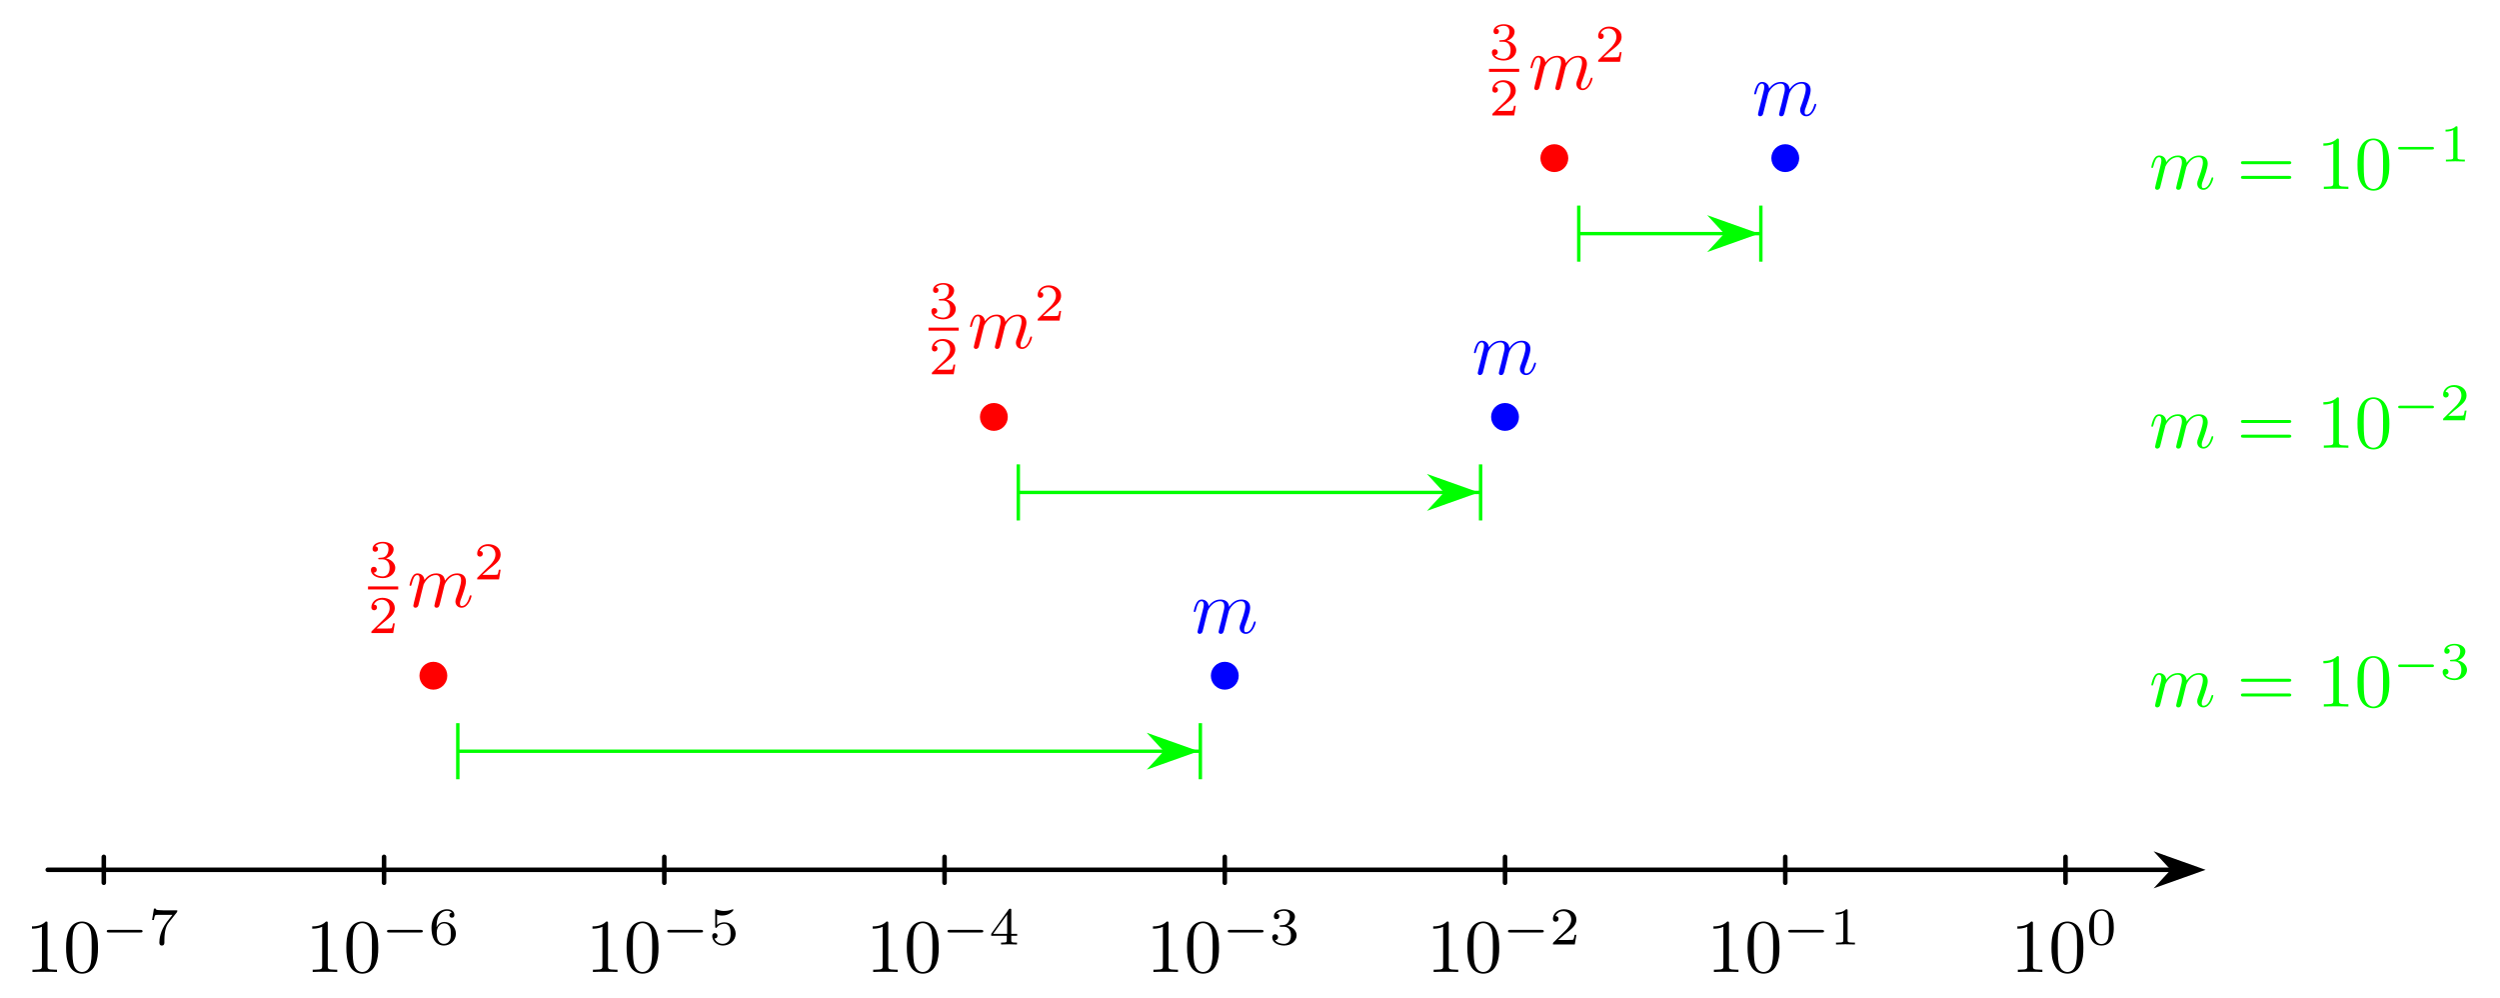
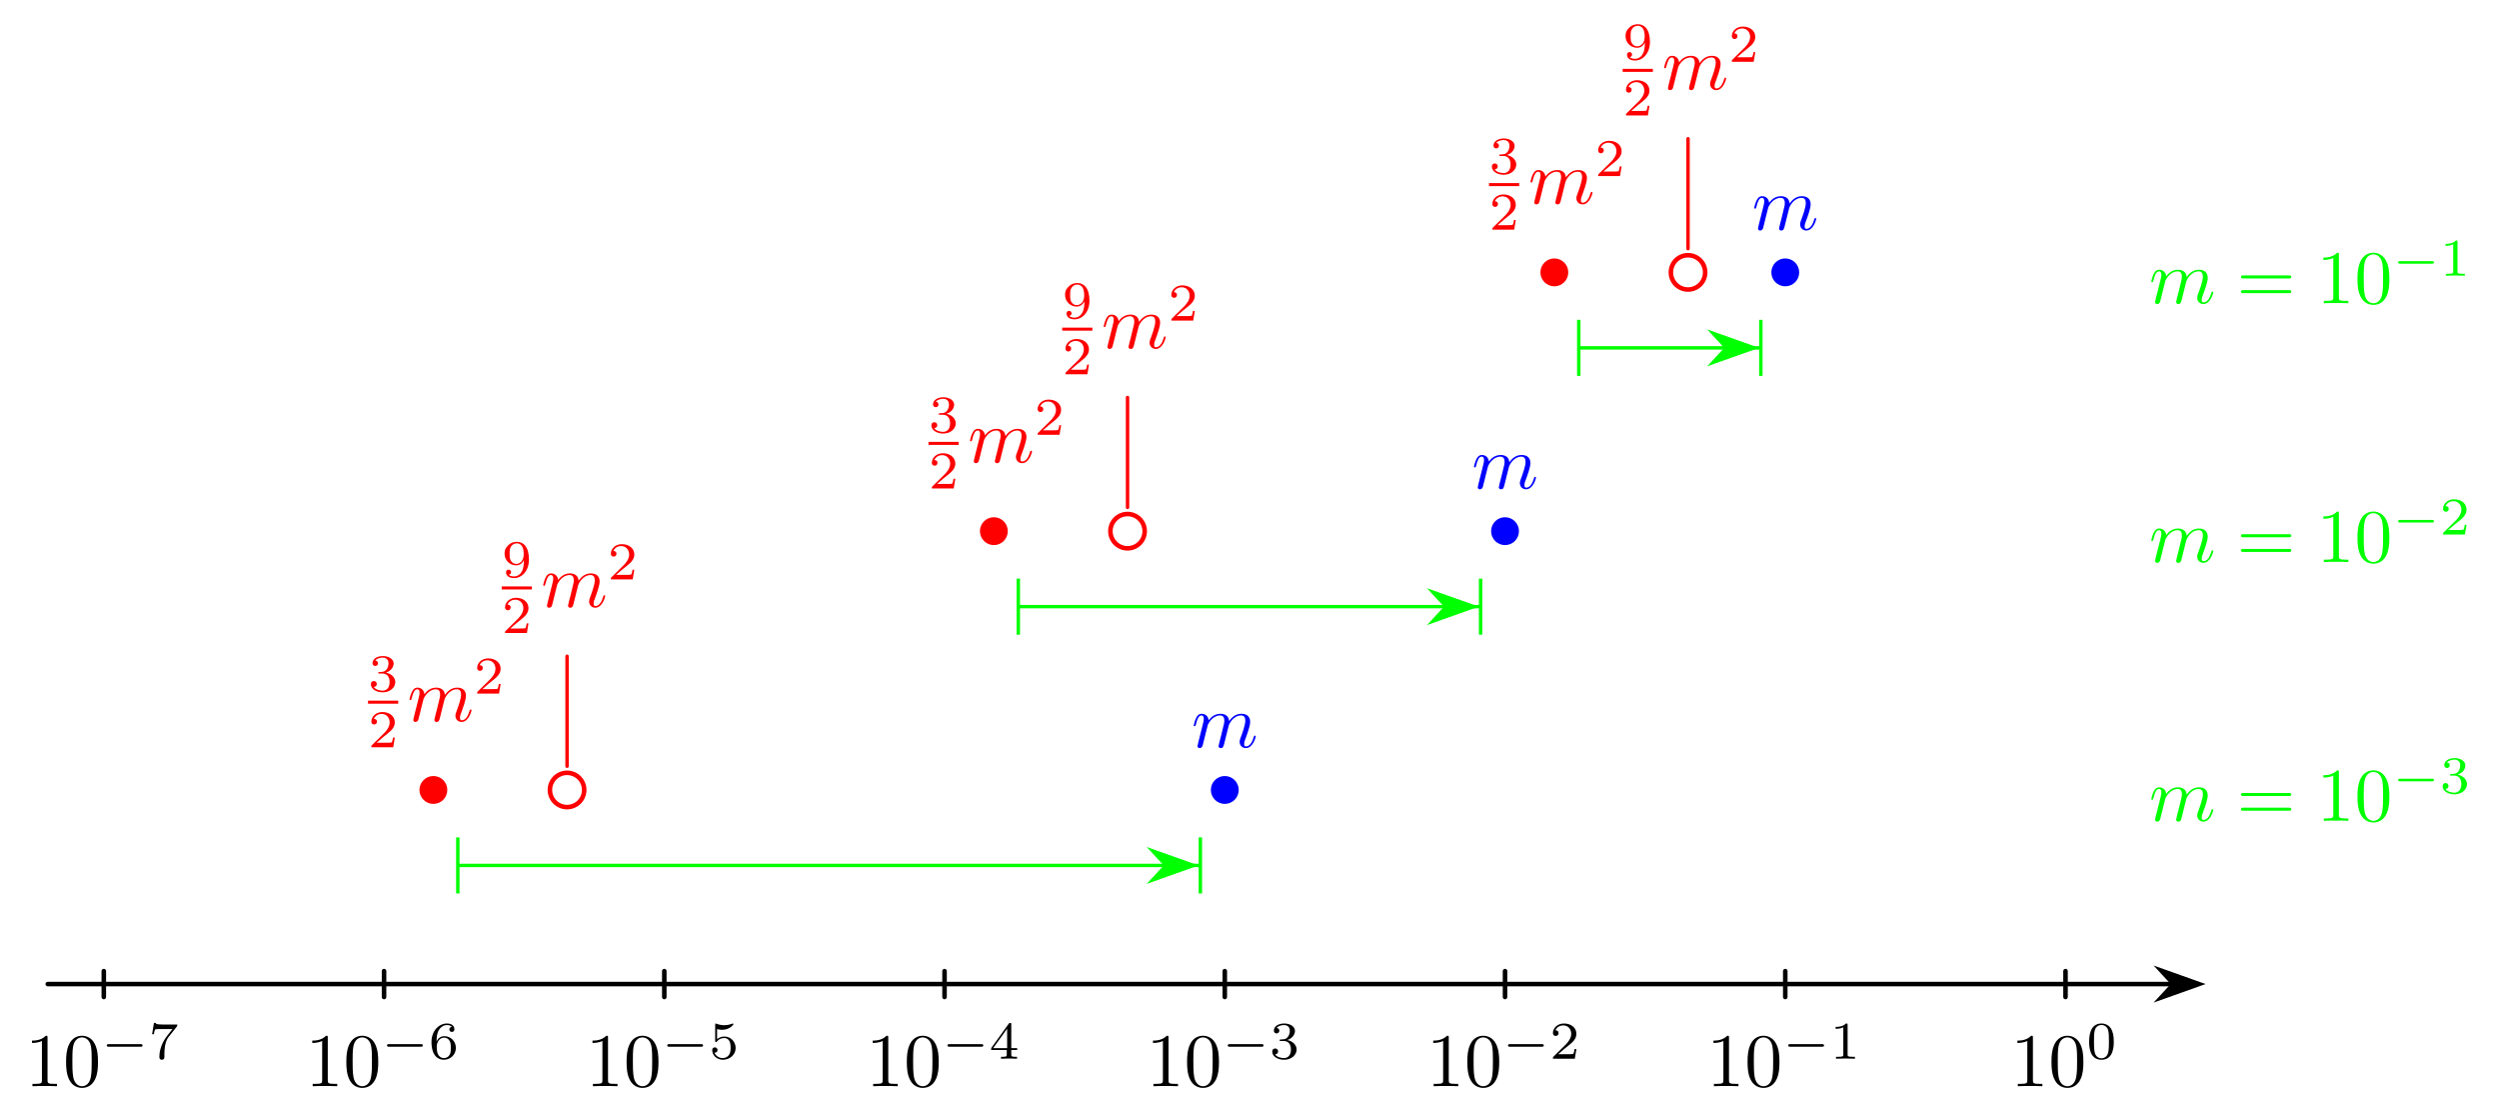
- <svg xmlns="http://www.w3.org/2000/svg" xmlns:xlink="http://www.w3.org/1999/xlink" version="1.1" width="443.61pt" height="176.96pt" viewBox="-72 -72 328.603 131.078">
+ <svg xmlns="http://www.w3.org/2000/svg" xmlns:xlink="http://www.w3.org/1999/xlink" version="1.1" width="443.61pt" height="197.23pt" viewBox="-72 -72 328.603 146.094">
  <defs>
    <path id="linearni-kvadratni-del-g0-0" d="M5.189-1.576C5.3-1.576 5.467-1.576 5.467-1.743C5.467-1.918 5.307-1.918 5.189-1.918H1.032C.921-1.918 .753-1.918 .753-1.75C.753-1.576 .914-1.576 1.032-1.576H5.189Z" />
    <path id="linearni-kvadratni-del-g1-109" d="M.877-.588C.847-.438 .787-.209 .787-.159C.787 .02 .927 .11 1.076 .11C1.196 .11 1.375 .03 1.445-.169C1.455-.189 1.574-.658 1.634-.907L1.853-1.803C1.913-2.022 1.973-2.242 2.022-2.471C2.062-2.64 2.142-2.929 2.152-2.969C2.301-3.278 2.829-4.184 3.776-4.184C4.224-4.184 4.314-3.816 4.314-3.487C4.314-3.238 4.244-2.959 4.164-2.66L3.885-1.504L3.686-.747C3.646-.548 3.557-.209 3.557-.159C3.557 .02 3.696 .11 3.846 .11C4.154 .11 4.214-.139 4.294-.458C4.433-1.016 4.802-2.471 4.892-2.859C4.922-2.989 5.45-4.184 6.535-4.184C6.964-4.184 7.073-3.846 7.073-3.487C7.073-2.919 6.655-1.783 6.456-1.255C6.366-1.016 6.326-.907 6.326-.707C6.326-.239 6.675 .11 7.143 .11C8.08 .11 8.448-1.345 8.448-1.425C8.448-1.524 8.359-1.524 8.329-1.524C8.229-1.524 8.229-1.494 8.179-1.345C8.03-.817 7.711-.11 7.163-.11C6.994-.11 6.924-.209 6.924-.438C6.924-.687 7.014-.927 7.103-1.146C7.293-1.664 7.711-2.77 7.711-3.337C7.711-3.985 7.313-4.403 6.565-4.403S5.31-3.965 4.941-3.437C4.932-3.567 4.902-3.905 4.623-4.144C4.374-4.354 4.055-4.403 3.806-4.403C2.909-4.403 2.421-3.766 2.252-3.537C2.202-4.105 1.783-4.403 1.335-4.403C.877-4.403 .687-4.015 .598-3.836C.418-3.487 .289-2.899 .289-2.869C.289-2.77 .389-2.77 .408-2.77C.508-2.77 .518-2.78 .578-2.999C.747-3.706 .946-4.184 1.305-4.184C1.465-4.184 1.614-4.105 1.614-3.726C1.614-3.517 1.584-3.407 1.455-2.889L.877-.588Z" />
    <path id="linearni-kvadratni-del-g2-48" d="M4.583-3.188C4.583-3.985 4.533-4.782 4.184-5.519C3.726-6.476 2.909-6.635 2.491-6.635C1.893-6.635 1.166-6.376 .757-5.45C.438-4.762 .389-3.985 .389-3.188C.389-2.441 .428-1.544 .837-.787C1.265 .02 1.993 .219 2.481 .219C3.019 .219 3.776 .01 4.214-.936C4.533-1.624 4.583-2.401 4.583-3.188ZM2.481 0C2.092 0 1.504-.249 1.325-1.205C1.215-1.803 1.215-2.72 1.215-3.308C1.215-3.945 1.215-4.603 1.295-5.141C1.484-6.326 2.232-6.416 2.481-6.416C2.809-6.416 3.467-6.237 3.656-5.25C3.756-4.692 3.756-3.935 3.756-3.308C3.756-2.56 3.756-1.883 3.646-1.245C3.497-.299 2.929 0 2.481 0Z" />
    <path id="linearni-kvadratni-del-g2-49" d="M2.929-6.376C2.929-6.615 2.929-6.635 2.7-6.635C2.082-5.998 1.205-5.998 .887-5.998V-5.689C1.086-5.689 1.674-5.689 2.192-5.948V-.787C2.192-.428 2.162-.309 1.265-.309H.946V0C1.295-.03 2.162-.03 2.56-.03S3.826-.03 4.174 0V-.309H3.856C2.959-.309 2.929-.418 2.929-.787V-6.376Z" />
    <path id="linearni-kvadratni-del-g2-61" d="M6.844-3.258C6.994-3.258 7.183-3.258 7.183-3.457S6.994-3.656 6.854-3.656H.887C.747-3.656 .558-3.656 .558-3.457S.747-3.258 .897-3.258H6.844ZM6.854-1.325C6.994-1.325 7.183-1.325 7.183-1.524S6.994-1.724 6.844-1.724H.897C.747-1.724 .558-1.724 .558-1.524S.747-1.325 .887-1.325H6.854Z" />
    <path id="linearni-kvadratni-del-g3-48" d="M3.599-2.225C3.599-2.992 3.508-3.543 3.187-4.031C2.971-4.352 2.538-4.631 1.981-4.631C.363-4.631 .363-2.727 .363-2.225S.363 .139 1.981 .139S3.599-1.723 3.599-2.225ZM1.981-.056C1.66-.056 1.234-.244 1.095-.816C.997-1.227 .997-1.799 .997-2.315C.997-2.824 .997-3.354 1.102-3.738C1.248-4.289 1.695-4.435 1.981-4.435C2.357-4.435 2.72-4.205 2.845-3.801C2.957-3.424 2.964-2.922 2.964-2.315C2.964-1.799 2.964-1.283 2.873-.844C2.734-.209 2.26-.056 1.981-.056Z" />
    <path id="linearni-kvadratni-del-g3-49" d="M2.336-4.435C2.336-4.624 2.322-4.631 2.127-4.631C1.681-4.191 1.046-4.184 .76-4.184V-3.933C.928-3.933 1.388-3.933 1.771-4.129V-.572C1.771-.342 1.771-.251 1.074-.251H.809V0C.934-.007 1.792-.028 2.05-.028C2.267-.028 3.145-.007 3.299 0V-.251H3.034C2.336-.251 2.336-.342 2.336-.572V-4.435Z" />
    <path id="linearni-kvadratni-del-g3-50" d="M3.522-1.269H3.285C3.264-1.116 3.194-.704 3.103-.635C3.048-.593 2.511-.593 2.413-.593H1.13C1.862-1.241 2.106-1.437 2.525-1.764C3.041-2.176 3.522-2.608 3.522-3.271C3.522-4.115 2.783-4.631 1.89-4.631C1.025-4.631 .439-4.024 .439-3.382C.439-3.027 .739-2.992 .809-2.992C.976-2.992 1.179-3.11 1.179-3.361C1.179-3.487 1.13-3.731 .767-3.731C.983-4.226 1.458-4.38 1.785-4.38C2.483-4.38 2.845-3.836 2.845-3.271C2.845-2.664 2.413-2.183 2.19-1.932L.509-.272C.439-.209 .439-.195 .439 0H3.313L3.522-1.269Z" />
    <path id="linearni-kvadratni-del-g3-51" d="M1.904-2.329C2.448-2.329 2.838-1.953 2.838-1.206C2.838-.342 2.336-.084 1.932-.084C1.653-.084 1.039-.16 .746-.572C1.074-.586 1.151-.816 1.151-.962C1.151-1.186 .983-1.346 .767-1.346C.572-1.346 .377-1.227 .377-.941C.377-.286 1.102 .139 1.946 .139C2.915 .139 3.585-.509 3.585-1.206C3.585-1.75 3.138-2.294 2.371-2.455C3.103-2.72 3.368-3.243 3.368-3.668C3.368-4.219 2.734-4.631 1.96-4.631S.593-4.254 .593-3.696C.593-3.459 .746-3.327 .955-3.327C1.172-3.327 1.311-3.487 1.311-3.682C1.311-3.884 1.172-4.031 .955-4.045C1.2-4.352 1.681-4.428 1.939-4.428C2.253-4.428 2.692-4.275 2.692-3.668C2.692-3.375 2.594-3.055 2.413-2.838C2.183-2.573 1.988-2.559 1.639-2.538C1.465-2.525 1.451-2.525 1.416-2.518C1.402-2.518 1.346-2.504 1.346-2.427C1.346-2.329 1.409-2.329 1.527-2.329H1.904Z" />
    <path id="linearni-kvadratni-del-g3-52" d="M3.689-1.144V-1.395H2.915V-4.505C2.915-4.652 2.915-4.7 2.762-4.7C2.678-4.7 2.65-4.7 2.58-4.603L.272-1.395V-1.144H2.322V-.572C2.322-.335 2.322-.251 1.757-.251H1.569V0C1.918-.014 2.364-.028 2.615-.028C2.873-.028 3.32-.014 3.668 0V-.251H3.48C2.915-.251 2.915-.335 2.915-.572V-1.144H3.689ZM2.371-3.947V-1.395H.53L2.371-3.947Z" />
    <path id="linearni-kvadratni-del-g3-53" d="M1.081-3.891C1.437-3.801 1.646-3.801 1.757-3.801C2.678-3.801 3.222-4.428 3.222-4.533C3.222-4.61 3.173-4.631 3.138-4.631C3.124-4.631 3.11-4.631 3.082-4.61C2.915-4.547 2.545-4.407 2.029-4.407C1.834-4.407 1.465-4.421 1.011-4.596C.941-4.631 .928-4.631 .921-4.631C.83-4.631 .83-4.554 .83-4.442V-2.385C.83-2.267 .83-2.183 .941-2.183C1.004-2.183 1.011-2.197 1.081-2.28C1.381-2.664 1.806-2.72 2.05-2.72C2.469-2.72 2.657-2.385 2.692-2.329C2.817-2.099 2.859-1.834 2.859-1.43C2.859-1.22 2.859-.809 2.65-.502C2.476-.251 2.176-.084 1.834-.084C1.381-.084 .914-.335 .739-.795C1.004-.774 1.137-.948 1.137-1.137C1.137-1.437 .879-1.492 .788-1.492C.774-1.492 .439-1.492 .439-1.116C.439-.488 1.011 .139 1.848 .139C2.741 .139 3.522-.523 3.522-1.402C3.522-2.19 2.922-2.915 2.057-2.915C1.75-2.915 1.388-2.838 1.081-2.573V-3.891Z" />
    <path id="linearni-kvadratni-del-g3-54" d="M1.046-2.28C1.046-2.852 1.095-3.368 1.36-3.794C1.597-4.17 1.974-4.428 2.42-4.428C2.629-4.428 2.908-4.373 3.048-4.184C2.873-4.17 2.727-4.052 2.727-3.85C2.727-3.675 2.845-3.522 3.055-3.522S3.389-3.661 3.389-3.864C3.389-4.268 3.096-4.631 2.406-4.631C1.402-4.631 .377-3.71 .377-2.211C.377-.404 1.227 .139 1.995 .139C2.845 .139 3.585-.509 3.585-1.423C3.585-2.308 2.88-2.964 2.064-2.964C1.506-2.964 1.2-2.594 1.046-2.28ZM1.995-.084C1.646-.084 1.374-.286 1.227-.593C1.123-.802 1.067-1.151 1.067-1.569C1.067-2.246 1.471-2.769 2.029-2.769C2.35-2.769 2.566-2.643 2.741-2.385C2.908-2.12 2.915-1.827 2.915-1.423C2.915-1.025 2.915-.732 2.727-.46C2.559-.216 2.336-.084 1.995-.084Z" />
    <path id="linearni-kvadratni-del-g3-55" d="M3.731-4.212C3.801-4.296 3.801-4.31 3.801-4.491H1.974C1.695-4.491 1.618-4.498 1.367-4.519C1.004-4.547 .99-4.596 .969-4.714H.732L.488-3.222H.725C.739-3.327 .809-3.787 .921-3.857C.976-3.898 1.541-3.898 1.646-3.898H3.166C2.943-3.605 2.587-3.173 2.441-2.978C1.527-1.778 1.444-.669 1.444-.258C1.444-.181 1.444 .139 1.771 .139C2.106 .139 2.106-.174 2.106-.265V-.544C2.106-1.897 2.385-2.518 2.685-2.894L3.731-4.212Z" />
+     <path id="linearni-kvadratni-del-g3-57" d="M2.915-2.078C2.915-.349 2.057-.084 1.639-.084C1.485-.084 1.116-.098 .928-.314C1.213-.342 1.234-.579 1.234-.642C1.234-.816 1.116-.969 .907-.969S.572-.83 .572-.628C.572-.153 .969 .139 1.646 .139C2.643 .139 3.585-.802 3.585-2.294C3.585-4.024 2.817-4.631 2.001-4.631C1.771-4.631 1.29-4.596 .893-4.205C.656-3.975 .377-3.703 .377-3.075C.377-2.19 1.081-1.534 1.897-1.534C2.455-1.534 2.755-1.904 2.915-2.218V-2.078ZM1.932-1.73C1.66-1.73 1.402-1.82 1.206-2.141C1.046-2.399 1.046-2.692 1.046-3.075C1.046-3.48 1.046-3.759 1.248-4.038C1.416-4.282 1.646-4.428 2.008-4.428C2.364-4.428 2.573-4.205 2.685-4.024C2.873-3.731 2.894-3.243 2.894-2.999C2.894-2.092 2.371-1.73 1.932-1.73Z" />
  </defs>
  <g id="linearni-kvadratni-del-page1">
-     <g stroke-miterlimit="10" transform="translate(199.6032,16.81612)scale(0.996264,-0.996264)">
+     <g stroke-miterlimit="10" transform="translate(199.6032,31.83163)scale(0.996264,-0.996264)">
      <g fill="#000" stroke="#000">
        <g stroke-width="0.4">
          <g stroke-width="0.6">
            <g stroke-linecap="round">
              <g stroke-linejoin="round">
                <g class="del" data-del="os">
                  <path d="M-266.318-25.607H14.142" fill="none" />
                  <g transform="translate(11.66568,-25.60728)">
                    <g stroke-dasharray="none" stroke-dashoffset="0.0">
                      <g stroke-linejoin="miter">
                        <path d="M5.93 0L1.005 1.754L2.626 0L1.005-1.754Z" />
                      </g>
                    </g>
                  </g>
                  <path d="M-258.921-23.9V-27.315" fill="none" />
                  <g transform="translate(-269.2887,-39.08781)">
-                     <g stroke="none" transform="scale(-1.00375,1.00375)translate(199.6032,16.81612)scale(-1,-1)">
-                       <g fill="#000">
-                         <g stroke="none">
-                           <use x="199.603" y="16.816" xlink:href="#linearni-kvadratni-del-g2-49" />
-                           <use x="204.585" y="16.816" xlink:href="#linearni-kvadratni-del-g2-48" />
-                           <use x="209.566" y="13.201" xlink:href="#linearni-kvadratni-del-g0-0" />
-                           <use x="215.793" y="13.201" xlink:href="#linearni-kvadratni-del-g3-55" />
+                     <g stroke="none" transform="scale(-1.00375,1.00375)translate(199.6032,31.83163)scale(-1,-1)">
+                       <g fill="#000">
+                         <g stroke="none">
+                           <use x="199.603" y="31.832" xlink:href="#linearni-kvadratni-del-g2-49" />
+                           <use x="204.585" y="31.832" xlink:href="#linearni-kvadratni-del-g2-48" />
+                           <use x="209.566" y="28.216" xlink:href="#linearni-kvadratni-del-g0-0" />
+                           <use x="215.793" y="28.216" xlink:href="#linearni-kvadratni-del-g3-55" />
                        </g>
                      </g>
                    </g>
                  </g>
                  <path d="M-221.932-23.9V-27.315" fill="none" />
                  <g transform="translate(-232.3001,-39.08781)">
-                     <g stroke="none" transform="scale(-1.00375,1.00375)translate(199.6032,16.81612)scale(-1,-1)">
-                       <g fill="#000">
-                         <g stroke="none">
-                           <use x="199.603" y="16.816" xlink:href="#linearni-kvadratni-del-g2-49" />
-                           <use x="204.585" y="16.816" xlink:href="#linearni-kvadratni-del-g2-48" />
-                           <use x="209.566" y="13.201" xlink:href="#linearni-kvadratni-del-g0-0" />
-                           <use x="215.793" y="13.201" xlink:href="#linearni-kvadratni-del-g3-54" />
+                     <g stroke="none" transform="scale(-1.00375,1.00375)translate(199.6032,31.83163)scale(-1,-1)">
+                       <g fill="#000">
+                         <g stroke="none">
+                           <use x="199.603" y="31.832" xlink:href="#linearni-kvadratni-del-g2-49" />
+                           <use x="204.585" y="31.832" xlink:href="#linearni-kvadratni-del-g2-48" />
+                           <use x="209.566" y="28.216" xlink:href="#linearni-kvadratni-del-g0-0" />
+                           <use x="215.793" y="28.216" xlink:href="#linearni-kvadratni-del-g3-54" />
                        </g>
                      </g>
                    </g>
                  </g>
                  <path d="M-184.943-23.9V-27.315" fill="none" />
                  <g transform="translate(-195.3114,-39.08781)">
-                     <g stroke="none" transform="scale(-1.00375,1.00375)translate(199.6032,16.81612)scale(-1,-1)">
-                       <g fill="#000">
-                         <g stroke="none">
-                           <use x="199.603" y="16.816" xlink:href="#linearni-kvadratni-del-g2-49" />
-                           <use x="204.585" y="16.816" xlink:href="#linearni-kvadratni-del-g2-48" />
-                           <use x="209.566" y="13.201" xlink:href="#linearni-kvadratni-del-g0-0" />
-                           <use x="215.793" y="13.201" xlink:href="#linearni-kvadratni-del-g3-53" />
+                     <g stroke="none" transform="scale(-1.00375,1.00375)translate(199.6032,31.83163)scale(-1,-1)">
+                       <g fill="#000">
+                         <g stroke="none">
+                           <use x="199.603" y="31.832" xlink:href="#linearni-kvadratni-del-g2-49" />
+                           <use x="204.585" y="31.832" xlink:href="#linearni-kvadratni-del-g2-48" />
+                           <use x="209.566" y="28.216" xlink:href="#linearni-kvadratni-del-g0-0" />
+                           <use x="215.793" y="28.216" xlink:href="#linearni-kvadratni-del-g3-53" />
                        </g>
                      </g>
                    </g>
                  </g>
                  <path d="M-147.955-23.9V-27.315" fill="none" />
                  <g transform="translate(-158.3227,-39.08781)">
-                     <g stroke="none" transform="scale(-1.00375,1.00375)translate(199.6032,16.81612)scale(-1,-1)">
-                       <g fill="#000">
-                         <g stroke="none">
-                           <use x="199.603" y="16.816" xlink:href="#linearni-kvadratni-del-g2-49" />
-                           <use x="204.585" y="16.816" xlink:href="#linearni-kvadratni-del-g2-48" />
-                           <use x="209.566" y="13.201" xlink:href="#linearni-kvadratni-del-g0-0" />
-                           <use x="215.793" y="13.201" xlink:href="#linearni-kvadratni-del-g3-52" />
+                     <g stroke="none" transform="scale(-1.00375,1.00375)translate(199.6032,31.83163)scale(-1,-1)">
+                       <g fill="#000">
+                         <g stroke="none">
+                           <use x="199.603" y="31.832" xlink:href="#linearni-kvadratni-del-g2-49" />
+                           <use x="204.585" y="31.832" xlink:href="#linearni-kvadratni-del-g2-48" />
+                           <use x="209.566" y="28.216" xlink:href="#linearni-kvadratni-del-g0-0" />
+                           <use x="215.793" y="28.216" xlink:href="#linearni-kvadratni-del-g3-52" />
                        </g>
                      </g>
                    </g>
                  </g>
                  <path d="M-110.966-23.9V-27.315" fill="none" />
                  <g transform="translate(-121.3341,-39.08781)">
-                     <g stroke="none" transform="scale(-1.00375,1.00375)translate(199.6032,16.81612)scale(-1,-1)">
-                       <g fill="#000">
-                         <g stroke="none">
-                           <use x="199.603" y="16.816" xlink:href="#linearni-kvadratni-del-g2-49" />
-                           <use x="204.585" y="16.816" xlink:href="#linearni-kvadratni-del-g2-48" />
-                           <use x="209.566" y="13.201" xlink:href="#linearni-kvadratni-del-g0-0" />
-                           <use x="215.793" y="13.201" xlink:href="#linearni-kvadratni-del-g3-51" />
+                     <g stroke="none" transform="scale(-1.00375,1.00375)translate(199.6032,31.83163)scale(-1,-1)">
+                       <g fill="#000">
+                         <g stroke="none">
+                           <use x="199.603" y="31.832" xlink:href="#linearni-kvadratni-del-g2-49" />
+                           <use x="204.585" y="31.832" xlink:href="#linearni-kvadratni-del-g2-48" />
+                           <use x="209.566" y="28.216" xlink:href="#linearni-kvadratni-del-g0-0" />
+                           <use x="215.793" y="28.216" xlink:href="#linearni-kvadratni-del-g3-51" />
                        </g>
                      </g>
                    </g>
                  </g>
                  <path d="M-73.977-23.9V-27.315" fill="none" />
                  <g transform="translate(-84.34541,-39.08781)">
-                     <g stroke="none" transform="scale(-1.00375,1.00375)translate(199.6032,16.81612)scale(-1,-1)">
-                       <g fill="#000">
-                         <g stroke="none">
-                           <use x="199.603" y="16.816" xlink:href="#linearni-kvadratni-del-g2-49" />
-                           <use x="204.585" y="16.816" xlink:href="#linearni-kvadratni-del-g2-48" />
-                           <use x="209.566" y="13.201" xlink:href="#linearni-kvadratni-del-g0-0" />
-                           <use x="215.793" y="13.201" xlink:href="#linearni-kvadratni-del-g3-50" />
+                     <g stroke="none" transform="scale(-1.00375,1.00375)translate(199.6032,31.83163)scale(-1,-1)">
+                       <g fill="#000">
+                         <g stroke="none">
+                           <use x="199.603" y="31.832" xlink:href="#linearni-kvadratni-del-g2-49" />
+                           <use x="204.585" y="31.832" xlink:href="#linearni-kvadratni-del-g2-48" />
+                           <use x="209.566" y="28.216" xlink:href="#linearni-kvadratni-del-g0-0" />
+                           <use x="215.793" y="28.216" xlink:href="#linearni-kvadratni-del-g3-50" />
                        </g>
                      </g>
                    </g>
                  </g>
                  <path d="M-36.989-23.9V-27.315" fill="none" />
                  <g transform="translate(-47.35675,-39.08781)">
-                     <g stroke="none" transform="scale(-1.00375,1.00375)translate(199.6032,16.81612)scale(-1,-1)">
-                       <g fill="#000">
-                         <g stroke="none">
-                           <use x="199.603" y="16.816" xlink:href="#linearni-kvadratni-del-g2-49" />
-                           <use x="204.585" y="16.816" xlink:href="#linearni-kvadratni-del-g2-48" />
-                           <use x="209.566" y="13.201" xlink:href="#linearni-kvadratni-del-g0-0" />
-                           <use x="215.793" y="13.201" xlink:href="#linearni-kvadratni-del-g3-49" />
+                     <g stroke="none" transform="scale(-1.00375,1.00375)translate(199.6032,31.83163)scale(-1,-1)">
+                       <g fill="#000">
+                         <g stroke="none">
+                           <use x="199.603" y="31.832" xlink:href="#linearni-kvadratni-del-g2-49" />
+                           <use x="204.585" y="31.832" xlink:href="#linearni-kvadratni-del-g2-48" />
+                           <use x="209.566" y="28.216" xlink:href="#linearni-kvadratni-del-g0-0" />
+                           <use x="215.793" y="28.216" xlink:href="#linearni-kvadratni-del-g3-49" />
                        </g>
                      </g>
                    </g>
                  </g>
                  <path d="M0-23.9V-27.315" fill="none" />
                  <g transform="translate(-7.24307,-39.08781)">
-                     <g stroke="none" transform="scale(-1.00375,1.00375)translate(199.6032,16.81612)scale(-1,-1)">
-                       <g fill="#000">
-                         <g stroke="none">
-                           <use x="199.603" y="16.816" xlink:href="#linearni-kvadratni-del-g2-49" />
-                           <use x="204.585" y="16.816" xlink:href="#linearni-kvadratni-del-g2-48" />
-                           <use x="209.566" y="13.201" xlink:href="#linearni-kvadratni-del-g3-48" />
+                     <g stroke="none" transform="scale(-1.00375,1.00375)translate(199.6032,31.83163)scale(-1,-1)">
+                       <g fill="#000">
+                         <g stroke="none">
+                           <use x="199.603" y="31.832" xlink:href="#linearni-kvadratni-del-g2-49" />
+                           <use x="204.585" y="31.832" xlink:href="#linearni-kvadratni-del-g2-48" />
+                           <use x="209.566" y="28.216" xlink:href="#linearni-kvadratni-del-g3-48" />
                        </g>
                      </g>
                    </g>
                  </g>
                </g>
                <g class="del" data-del="r1">
                  <g fill="#0f0" stroke="#0f0">
                    <g stroke-width="0.45">
                      <path d="M-64.13 58.328H-40.326" fill="none" />
                      <g transform="matrix(-1.0,0.0,0.0,-1.0,-64.24251,58.32777)">
                        <g stroke-dasharray="none" stroke-dashoffset="0.0">
                          <g stroke-linecap="butt">
                            <g stroke-linejoin="miter">
                              <path d="M0 3.699V-3.699" fill="none" />
                            </g>
                          </g>
                        </g>
                      </g>
                      <g transform="translate(-47.26729,58.32777)">
                        <g stroke-dasharray="none" stroke-dashoffset="0.0">
                          <g stroke-linejoin="miter">
                            <path d="M6.155 0L.754 1.92L2.525 0L.754-1.92Z" />
                          </g>
                        </g>
                      </g>
                      <g transform="translate(-40.21365,58.32777)">
                        <g stroke-dasharray="none" stroke-dashoffset="0.0">
                          <g stroke-linecap="butt">
                            <g stroke-linejoin="miter">
                              <path d="M0 3.699V-3.699" fill="none" />
                            </g>
                          </g>
                        </g>
                      </g>
                    </g>
                  </g>
                </g>
                <g class="del" data-del="m1">
                  <g fill="#0f0" stroke="#0f0">
                    <g fill="#0f0" stroke="#0f0">
</g>
                    <g transform="translate(11.0306,64.2164)">
-                       <g stroke="none" transform="scale(-1.00375,1.00375)translate(199.6032,16.81612)scale(-1,-1)">
+                       <g stroke="none" transform="scale(-1.00375,1.00375)translate(199.6032,31.83163)scale(-1,-1)">
                        <g fill="#0f0">
                          <g stroke="none">
                            <g fill="#0f0">
-                               <use x="199.603" y="16.816" xlink:href="#linearni-kvadratni-del-g1-109" />
-                               <use x="211.118" y="16.816" xlink:href="#linearni-kvadratni-del-g2-61" />
-                               <use x="221.634" y="16.816" xlink:href="#linearni-kvadratni-del-g2-49" />
-                               <use x="226.615" y="16.816" xlink:href="#linearni-kvadratni-del-g2-48" />
-                               <use x="231.597" y="13.201" xlink:href="#linearni-kvadratni-del-g0-0" />
-                               <use x="237.823" y="13.201" xlink:href="#linearni-kvadratni-del-g3-49" />
+                               <use x="199.603" y="31.832" xlink:href="#linearni-kvadratni-del-g1-109" />
+                               <use x="211.118" y="31.832" xlink:href="#linearni-kvadratni-del-g2-61" />
+                               <use x="221.634" y="31.832" xlink:href="#linearni-kvadratni-del-g2-49" />
+                               <use x="226.615" y="31.832" xlink:href="#linearni-kvadratni-del-g2-48" />
+                               <use x="231.597" y="28.216" xlink:href="#linearni-kvadratni-del-g0-0" />
+                               <use x="237.823" y="28.216" xlink:href="#linearni-kvadratni-del-g3-49" />
                            </g>
                          </g>
                        </g>
                      </g>
                    </g>
                  </g>
                </g>
                <g class="del" data-del="l1">
                  <g fill="#00f" stroke="#00f">
                    <g fill="#00f" stroke="#00f">
                      <path d="M-35.15 68.286C-35.15 69.302-35.973 70.125-36.989 70.125S-38.827 69.302-38.827 68.286C-38.827 67.271-38.004 66.448-36.989 66.448S-35.15 67.271-35.15 68.286ZM-36.989 68.286" stroke="none" />
                    </g>
                    <g transform="translate(-36.98866,68.2864)">
-                       <g stroke="none" transform="scale(-1.00375,1.00375)translate(199.6032,16.81612)scale(-1,-1)">
+                       <g stroke="none" transform="scale(-1.00375,1.00375)translate(199.6032,31.83163)scale(-1,-1)">
                        <g fill="#00f">
                          <g stroke="none" />
                        </g>
                      </g>
                    </g>
                  </g>
                  <g fill="#00f" stroke="#00f">
                    <g fill="#00f" stroke="#00f">
</g>
                    <g transform="translate(-41.37872,73.91939)">
-                       <g stroke="none" transform="scale(-1.00375,1.00375)translate(199.6032,16.81612)scale(-1,-1)">
+                       <g stroke="none" transform="scale(-1.00375,1.00375)translate(199.6032,31.83163)scale(-1,-1)">
                        <g fill="#00f">
                          <g stroke="none">
                            <g fill="#00f">
-                               <use x="199.603" y="16.816" xlink:href="#linearni-kvadratni-del-g1-109" />
+                               <use x="199.603" y="31.832" xlink:href="#linearni-kvadratni-del-g1-109" />
                            </g>
                          </g>
                        </g>
                      </g>
                    </g>
                  </g>
                </g>
                <g class="del" data-del="k1">
                  <g fill="#f00" stroke="#f00">
                    <g fill="#f00" stroke="#f00">
                      <path d="M-65.629 68.286C-65.629 69.302-66.452 70.125-67.468 70.125S-69.306 69.302-69.306 68.286C-69.306 67.271-68.483 66.448-67.468 66.448S-65.629 67.271-65.629 68.286ZM-67.468 68.286" stroke="none" />
                    </g>
                    <g transform="translate(-67.4675,68.2864)">
-                       <g stroke="none" transform="scale(-1.00375,1.00375)translate(199.6032,16.81612)scale(-1,-1)">
+                       <g stroke="none" transform="scale(-1.00375,1.00375)translate(199.6032,31.83163)scale(-1,-1)">
                        <g fill="#f00">
                          <g stroke="none" />
                        </g>
                      </g>
                    </g>
                  </g>
                  <g fill="#f00" stroke="#f00">
                    <g fill="#f00" stroke="#f00">
</g>
                    <g transform="translate(-77.29369,77.36778)">
-                       <g stroke="none" transform="scale(-1.00375,1.00375)translate(199.6032,16.81612)scale(-1,-1)">
-                         <g fill="#f00">
-                           <g stroke="none">
-                             <g fill="#f00">
-                               <use x="200.799" y="12.894" xlink:href="#linearni-kvadratni-del-g3-51" />
-                             </g>
-                             <rect x="200.799" y="14.126" height=".398" width="3.971" fill="#f00" />
-                             <g fill="#f00">
-                               <use x="200.799" y="20.252" xlink:href="#linearni-kvadratni-del-g3-50" />
-                               <use x="205.965" y="16.816" xlink:href="#linearni-kvadratni-del-g1-109" />
-                               <use x="214.713" y="13.201" xlink:href="#linearni-kvadratni-del-g3-50" />
+                       <g stroke="none" transform="scale(-1.00375,1.00375)translate(199.6032,31.83163)scale(-1,-1)">
+                         <g fill="#f00">
+                           <g stroke="none">
+                             <g fill="#f00">
+                               <use x="200.799" y="27.909" xlink:href="#linearni-kvadratni-del-g3-51" />
+                             </g>
+                             <rect x="200.799" y="29.142" height=".398" width="3.971" fill="#f00" />
+                             <g fill="#f00">
+                               <use x="200.799" y="35.267" xlink:href="#linearni-kvadratni-del-g3-50" />
+                               <use x="205.965" y="31.832" xlink:href="#linearni-kvadratni-del-g1-109" />
+                               <use x="214.713" y="28.216" xlink:href="#linearni-kvadratni-del-g3-50" />
                            </g>
                          </g>
                        </g>
                      </g>
                    </g>
                  </g>
                </g>
                <g class="del" data-del="r2">
                  <g fill="#0f0" stroke="#0f0">
                    <g stroke-width="0.45">
                      <path d="M-138.107 24.185H-77.315" fill="none" />
                      <g transform="matrix(-1.0,0.0,0.0,-1.0,-138.2198,24.18457)">
                        <g stroke-dasharray="none" stroke-dashoffset="0.0">
                          <g stroke-linecap="butt">
                            <g stroke-linejoin="miter">
                              <path d="M0 3.699V-3.699" fill="none" />
                            </g>
                          </g>
                        </g>
                      </g>
                      <g transform="translate(-84.25595,24.18457)">
                        <g stroke-dasharray="none" stroke-dashoffset="0.0">
                          <g stroke-linejoin="miter">
                            <path d="M6.155 0L.754 1.92L2.525 0L.754-1.92Z" />
                          </g>
                        </g>
                      </g>
                      <g transform="translate(-77.20232,24.18457)">
                        <g stroke-dasharray="none" stroke-dashoffset="0.0">
                          <g stroke-linecap="butt">
                            <g stroke-linejoin="miter">
                              <path d="M0 3.699V-3.699" fill="none" />
                            </g>
                          </g>
                        </g>
                      </g>
                    </g>
                  </g>
                </g>
                <g class="del" data-del="m2">
                  <g fill="#0f0" stroke="#0f0">
                    <g fill="#0f0" stroke="#0f0">
</g>
                    <g transform="translate(11.0306,30.0732)">
-                       <g stroke="none" transform="scale(-1.00375,1.00375)translate(199.6032,16.81612)scale(-1,-1)">
+                       <g stroke="none" transform="scale(-1.00375,1.00375)translate(199.6032,31.83163)scale(-1,-1)">
                        <g fill="#0f0">
                          <g stroke="none">
                            <g fill="#0f0">
-                               <use x="199.603" y="16.816" xlink:href="#linearni-kvadratni-del-g1-109" />
-                               <use x="211.118" y="16.816" xlink:href="#linearni-kvadratni-del-g2-61" />
-                               <use x="221.634" y="16.816" xlink:href="#linearni-kvadratni-del-g2-49" />
-                               <use x="226.615" y="16.816" xlink:href="#linearni-kvadratni-del-g2-48" />
-                               <use x="231.597" y="13.201" xlink:href="#linearni-kvadratni-del-g0-0" />
-                               <use x="237.823" y="13.201" xlink:href="#linearni-kvadratni-del-g3-50" />
+                               <use x="199.603" y="31.832" xlink:href="#linearni-kvadratni-del-g1-109" />
+                               <use x="211.118" y="31.832" xlink:href="#linearni-kvadratni-del-g2-61" />
+                               <use x="221.634" y="31.832" xlink:href="#linearni-kvadratni-del-g2-49" />
+                               <use x="226.615" y="31.832" xlink:href="#linearni-kvadratni-del-g2-48" />
+                               <use x="231.597" y="28.216" xlink:href="#linearni-kvadratni-del-g0-0" />
+                               <use x="237.823" y="28.216" xlink:href="#linearni-kvadratni-del-g3-50" />
                            </g>
                          </g>
                        </g>
                      </g>
                    </g>
                  </g>
                </g>
                <g class="del" data-del="l2">
                  <g fill="#00f" stroke="#00f">
                    <g fill="#00f" stroke="#00f">
                      <path d="M-72.139 34.143C-72.139 35.159-72.962 35.982-73.977 35.982C-74.993 35.982-75.816 35.159-75.816 34.143C-75.816 33.128-74.993 32.305-73.977 32.305C-72.962 32.305-72.139 33.128-72.139 34.143ZM-73.977 34.143" stroke="none" />
                    </g>
                    <g transform="translate(-73.97733,34.1432)">
-                       <g stroke="none" transform="scale(-1.00375,1.00375)translate(199.6032,16.81612)scale(-1,-1)">
+                       <g stroke="none" transform="scale(-1.00375,1.00375)translate(199.6032,31.83163)scale(-1,-1)">
                        <g fill="#00f">
                          <g stroke="none" />
                        </g>
                      </g>
                    </g>
                  </g>
                  <g fill="#00f" stroke="#00f">
                    <g fill="#00f" stroke="#00f">
</g>
                    <g transform="translate(-78.36739,39.77618)">
-                       <g stroke="none" transform="scale(-1.00375,1.00375)translate(199.6032,16.81612)scale(-1,-1)">
+                       <g stroke="none" transform="scale(-1.00375,1.00375)translate(199.6032,31.83163)scale(-1,-1)">
                        <g fill="#00f">
                          <g stroke="none">
                            <g fill="#00f">
-                               <use x="199.603" y="16.816" xlink:href="#linearni-kvadratni-del-g1-109" />
+                               <use x="199.603" y="31.832" xlink:href="#linearni-kvadratni-del-g1-109" />
                            </g>
                          </g>
                        </g>
                      </g>
                    </g>
                  </g>
                </g>
                <g class="del" data-del="k2">
                  <g fill="#f00" stroke="#f00">
                    <g fill="#f00" stroke="#f00">
                      <path d="M-139.606 34.143C-139.606 35.159-140.429 35.982-141.445 35.982C-142.46 35.982-143.283 35.159-143.283 34.143C-143.283 33.128-142.46 32.305-141.445 32.305C-140.429 32.305-139.606 33.128-139.606 34.143ZM-141.445 34.143" stroke="none" />
                    </g>
                    <g transform="translate(-141.4448,34.1432)">
-                       <g stroke="none" transform="scale(-1.00375,1.00375)translate(199.6032,16.81612)scale(-1,-1)">
+                       <g stroke="none" transform="scale(-1.00375,1.00375)translate(199.6032,31.83163)scale(-1,-1)">
                        <g fill="#f00">
                          <g stroke="none" />
                        </g>
                      </g>
                    </g>
                  </g>
                  <g fill="#f00" stroke="#f00">
                    <g fill="#f00" stroke="#f00">
</g>
                    <g transform="translate(-151.271,43.22458)">
-                       <g stroke="none" transform="scale(-1.00375,1.00375)translate(199.6032,16.81612)scale(-1,-1)">
-                         <g fill="#f00">
-                           <g stroke="none">
-                             <g fill="#f00">
-                               <use x="200.799" y="12.894" xlink:href="#linearni-kvadratni-del-g3-51" />
-                             </g>
-                             <rect x="200.799" y="14.126" height=".398" width="3.971" fill="#f00" />
-                             <g fill="#f00">
-                               <use x="200.799" y="20.252" xlink:href="#linearni-kvadratni-del-g3-50" />
-                               <use x="205.965" y="16.816" xlink:href="#linearni-kvadratni-del-g1-109" />
-                               <use x="214.713" y="13.201" xlink:href="#linearni-kvadratni-del-g3-50" />
+                       <g stroke="none" transform="scale(-1.00375,1.00375)translate(199.6032,31.83163)scale(-1,-1)">
+                         <g fill="#f00">
+                           <g stroke="none">
+                             <g fill="#f00">
+                               <use x="200.799" y="27.909" xlink:href="#linearni-kvadratni-del-g3-51" />
+                             </g>
+                             <rect x="200.799" y="29.142" height=".398" width="3.971" fill="#f00" />
+                             <g fill="#f00">
+                               <use x="200.799" y="35.267" xlink:href="#linearni-kvadratni-del-g3-50" />
+                               <use x="205.965" y="31.832" xlink:href="#linearni-kvadratni-del-g1-109" />
+                               <use x="214.713" y="28.216" xlink:href="#linearni-kvadratni-del-g3-50" />
                            </g>
                          </g>
                        </g>
                      </g>
                    </g>
                  </g>
                </g>
                <g class="del" data-del="r3">
                  <g fill="#0f0" stroke="#0f0">
                    <g stroke-width="0.45">
                      <path d="M-212.085-9.959H-114.303" fill="none" />
                      <g transform="matrix(-1.0,0.0,0.0,-1.0,-212.1972,-9.95863)">
                        <g stroke-dasharray="none" stroke-dashoffset="0.0">
                          <g stroke-linecap="butt">
                            <g stroke-linejoin="miter">
                              <path d="M0 3.699V-3.699" fill="none" />
                            </g>
                          </g>
                        </g>
                      </g>
                      <g transform="translate(-121.2446,-9.95863)">
                        <g stroke-dasharray="none" stroke-dashoffset="0.0">
                          <g stroke-linejoin="miter">
                            <path d="M6.155 0L.754 1.92L2.525 0L.754-1.92Z" />
                          </g>
                        </g>
                      </g>
                      <g transform="translate(-114.191,-9.95863)">
                        <g stroke-dasharray="none" stroke-dashoffset="0.0">
                          <g stroke-linecap="butt">
                            <g stroke-linejoin="miter">
                              <path d="M0 3.699V-3.699" fill="none" />
                            </g>
                          </g>
                        </g>
                      </g>
                    </g>
                  </g>
                </g>
                <g class="del" data-del="m3">
                  <g fill="#0f0" stroke="#0f0">
                    <g fill="#0f0" stroke="#0f0">
</g>
                    <g transform="translate(11.0306,-4.07)">
-                       <g stroke="none" transform="scale(-1.00375,1.00375)translate(199.6032,16.81612)scale(-1,-1)">
+                       <g stroke="none" transform="scale(-1.00375,1.00375)translate(199.6032,31.83163)scale(-1,-1)">
                        <g fill="#0f0">
                          <g stroke="none">
                            <g fill="#0f0">
-                               <use x="199.603" y="16.816" xlink:href="#linearni-kvadratni-del-g1-109" />
-                               <use x="211.118" y="16.816" xlink:href="#linearni-kvadratni-del-g2-61" />
-                               <use x="221.634" y="16.816" xlink:href="#linearni-kvadratni-del-g2-49" />
-                               <use x="226.615" y="16.816" xlink:href="#linearni-kvadratni-del-g2-48" />
-                               <use x="231.597" y="13.201" xlink:href="#linearni-kvadratni-del-g0-0" />
-                               <use x="237.823" y="13.201" xlink:href="#linearni-kvadratni-del-g3-51" />
+                               <use x="199.603" y="31.832" xlink:href="#linearni-kvadratni-del-g1-109" />
+                               <use x="211.118" y="31.832" xlink:href="#linearni-kvadratni-del-g2-61" />
+                               <use x="221.634" y="31.832" xlink:href="#linearni-kvadratni-del-g2-49" />
+                               <use x="226.615" y="31.832" xlink:href="#linearni-kvadratni-del-g2-48" />
+                               <use x="231.597" y="28.216" xlink:href="#linearni-kvadratni-del-g0-0" />
+                               <use x="237.823" y="28.216" xlink:href="#linearni-kvadratni-del-g3-51" />
                            </g>
                          </g>
                        </g>
                      </g>
                    </g>
                  </g>
                </g>
                <g class="del" data-del="l3">
                  <g fill="#00f" stroke="#00f">
                    <g fill="#00f" stroke="#00f">
                      <path d="M-109.127 0C-109.127 1.015-109.951 1.839-110.966 1.839S-112.805 1.015-112.805 0S-111.981-1.839-110.966-1.839S-109.127-1.015-109.127 0ZM-110.966 0" stroke="none" />
                    </g>
                    <g transform="translate(-110.966,0.0)">
-                       <g stroke="none" transform="scale(-1.00375,1.00375)translate(199.6032,16.81612)scale(-1,-1)">
+                       <g stroke="none" transform="scale(-1.00375,1.00375)translate(199.6032,31.83163)scale(-1,-1)">
                        <g fill="#00f">
                          <g stroke="none" />
                        </g>
                      </g>
                    </g>
                  </g>
                  <g fill="#00f" stroke="#00f">
                    <g fill="#00f" stroke="#00f">
</g>
                    <g transform="translate(-115.356,5.63298)">
-                       <g stroke="none" transform="scale(-1.00375,1.00375)translate(199.6032,16.81612)scale(-1,-1)">
+                       <g stroke="none" transform="scale(-1.00375,1.00375)translate(199.6032,31.83163)scale(-1,-1)">
                        <g fill="#00f">
                          <g stroke="none">
                            <g fill="#00f">
-                               <use x="199.603" y="16.816" xlink:href="#linearni-kvadratni-del-g1-109" />
+                               <use x="199.603" y="31.832" xlink:href="#linearni-kvadratni-del-g1-109" />
                            </g>
                          </g>
                        </g>
                      </g>
                    </g>
                  </g>
                </g>
                <g class="del" data-del="k3">
                  <g fill="#f00" stroke="#f00">
                    <g fill="#f00" stroke="#f00">
                      <path d="M-213.584 0C-213.584 1.015-214.407 1.839-215.422 1.839S-217.261 1.015-217.261 0S-216.438-1.839-215.422-1.839S-213.584-1.015-213.584 0ZM-215.422 0" stroke="none" />
                    </g>
                    <g transform="translate(-215.4221,0.0)">
-                       <g stroke="none" transform="scale(-1.00375,1.00375)translate(199.6032,16.81612)scale(-1,-1)">
+                       <g stroke="none" transform="scale(-1.00375,1.00375)translate(199.6032,31.83163)scale(-1,-1)">
                        <g fill="#f00">
                          <g stroke="none" />
                        </g>
                      </g>
                    </g>
                  </g>
                  <g fill="#f00" stroke="#f00">
                    <g fill="#f00" stroke="#f00">
</g>
                    <g transform="translate(-225.2483,9.08138)">
-                       <g stroke="none" transform="scale(-1.00375,1.00375)translate(199.6032,16.81612)scale(-1,-1)">
-                         <g fill="#f00">
-                           <g stroke="none">
-                             <g fill="#f00">
-                               <use x="200.799" y="12.894" xlink:href="#linearni-kvadratni-del-g3-51" />
-                             </g>
-                             <rect x="200.799" y="14.126" height=".398" width="3.971" fill="#f00" />
-                             <g fill="#f00">
-                               <use x="200.799" y="20.252" xlink:href="#linearni-kvadratni-del-g3-50" />
-                               <use x="205.965" y="16.816" xlink:href="#linearni-kvadratni-del-g1-109" />
-                               <use x="214.713" y="13.201" xlink:href="#linearni-kvadratni-del-g3-50" />
+                       <g stroke="none" transform="scale(-1.00375,1.00375)translate(199.6032,31.83163)scale(-1,-1)">
+                         <g fill="#f00">
+                           <g stroke="none">
+                             <g fill="#f00">
+                               <use x="200.799" y="27.909" xlink:href="#linearni-kvadratni-del-g3-51" />
+                             </g>
+                             <rect x="200.799" y="29.142" height=".398" width="3.971" fill="#f00" />
+                             <g fill="#f00">
+                               <use x="200.799" y="35.267" xlink:href="#linearni-kvadratni-del-g3-50" />
+                               <use x="205.965" y="31.832" xlink:href="#linearni-kvadratni-del-g1-109" />
+                               <use x="214.713" y="28.216" xlink:href="#linearni-kvadratni-del-g3-50" />
+                             </g>
+                           </g>
+                         </g>
+                       </g>
+                     </g>
+                   </g>
+                 </g>
+                 <g class="del" data-del="e1">
+                   <g fill="#f00" stroke="#f00">
+                     <g fill="#f00" stroke="#f00">
+                       <path d="M-47.561 68.286C-47.561 69.536-48.574 70.549-49.824 70.549S-52.087 69.536-52.087 68.286C-52.087 67.037-51.074 66.023-49.824 66.023S-47.561 67.037-47.561 68.286ZM-49.824 68.286" fill="none" />
+                     </g>
+                     <g transform="translate(-49.82373,68.2864)">
+                       <g stroke="none" transform="scale(-1.00375,1.00375)translate(199.6032,31.83163)scale(-1,-1)">
+                         <g fill="#f00">
+                           <g stroke="none" />
+                         </g>
+                       </g>
+                     </g>
+                   </g>
+                   <g fill="#f00" stroke="#f00">
+                     <g stroke-width="0.45">
+                       <path d="M-49.824 71.416V85.927" fill="none" />
+                     </g>
+                   </g>
+                   <g fill="#f00" stroke="#f00">
+                     <g fill="#f00" stroke="#f00">
+ </g>
+                     <g transform="translate(-59.64992,92.4396)">
+                       <g stroke="none" transform="scale(-1.00375,1.00375)translate(199.6032,31.83163)scale(-1,-1)">
+                         <g fill="#f00">
+                           <g stroke="none">
+                             <g fill="#f00">
+                               <use x="200.799" y="27.909" xlink:href="#linearni-kvadratni-del-g3-57" />
+                             </g>
+                             <rect x="200.799" y="29.142" height=".398" width="3.971" fill="#f00" />
+                             <g fill="#f00">
+                               <use x="200.799" y="35.267" xlink:href="#linearni-kvadratni-del-g3-50" />
+                               <use x="205.965" y="31.832" xlink:href="#linearni-kvadratni-del-g1-109" />
+                               <use x="214.713" y="28.216" xlink:href="#linearni-kvadratni-del-g3-50" />
+                             </g>
+                           </g>
+                         </g>
+                       </g>
+                     </g>
+                   </g>
+                 </g>
+                 <g class="del" data-del="e2">
+                   <g fill="#f00" stroke="#f00">
+                     <g fill="#f00" stroke="#f00">
+                       <path d="M-121.538 34.143C-121.538 35.393-122.551 36.406-123.801 36.406C-125.051 36.406-126.064 35.393-126.064 34.143S-125.051 31.88-123.801 31.88C-122.551 31.88-121.538 32.893-121.538 34.143ZM-123.801 34.143" fill="none" />
+                     </g>
+                     <g transform="translate(-123.8011,34.1432)">
+                       <g stroke="none" transform="scale(-1.00375,1.00375)translate(199.6032,31.83163)scale(-1,-1)">
+                         <g fill="#f00">
+                           <g stroke="none" />
+                         </g>
+                       </g>
+                     </g>
+                   </g>
+                   <g fill="#f00" stroke="#f00">
+                     <g stroke-width="0.45">
+                       <path d="M-123.801 37.273V51.784" fill="none" />
+                     </g>
+                   </g>
+                   <g fill="#f00" stroke="#f00">
+                     <g fill="#f00" stroke="#f00">
+ </g>
+                     <g transform="translate(-133.6272,58.29639)">
+                       <g stroke="none" transform="scale(-1.00375,1.00375)translate(199.6032,31.83163)scale(-1,-1)">
+                         <g fill="#f00">
+                           <g stroke="none">
+                             <g fill="#f00">
+                               <use x="200.799" y="27.909" xlink:href="#linearni-kvadratni-del-g3-57" />
+                             </g>
+                             <rect x="200.799" y="29.142" height=".398" width="3.971" fill="#f00" />
+                             <g fill="#f00">
+                               <use x="200.799" y="35.267" xlink:href="#linearni-kvadratni-del-g3-50" />
+                               <use x="205.965" y="31.832" xlink:href="#linearni-kvadratni-del-g1-109" />
+                               <use x="214.713" y="28.216" xlink:href="#linearni-kvadratni-del-g3-50" />
+                             </g>
+                           </g>
+                         </g>
+                       </g>
+                     </g>
+                   </g>
+                 </g>
+                 <g class="del" data-del="e3">
+                   <g fill="#f00" stroke="#f00">
+                     <g fill="#f00" stroke="#f00">
+                       <path d="M-195.515 0C-195.515 1.25-196.529 2.263-197.778 2.263S-200.041 1.25-200.041 0S-199.028-2.263-197.778-2.263S-195.515-1.25-195.515 0ZM-197.778 0" fill="none" />
+                     </g>
+                     <g transform="translate(-197.7784,0.0)">
+                       <g stroke="none" transform="scale(-1.00375,1.00375)translate(199.6032,31.83163)scale(-1,-1)">
+                         <g fill="#f00">
+                           <g stroke="none" />
+                         </g>
+                       </g>
+                     </g>
+                   </g>
+                   <g fill="#f00" stroke="#f00">
+                     <g stroke-width="0.45">
+                       <path d="M-197.778 3.13V17.641" fill="none" />
+                     </g>
+                   </g>
+                   <g fill="#f00" stroke="#f00">
+                     <g fill="#f00" stroke="#f00">
+ </g>
+                     <g transform="translate(-207.6046,24.15318)">
+                       <g stroke="none" transform="scale(-1.00375,1.00375)translate(199.6032,31.83163)scale(-1,-1)">
+                         <g fill="#f00">
+                           <g stroke="none">
+                             <g fill="#f00">
+                               <use x="200.799" y="27.909" xlink:href="#linearni-kvadratni-del-g3-57" />
+                             </g>
+                             <rect x="200.799" y="29.142" height=".398" width="3.971" fill="#f00" />
+                             <g fill="#f00">
+                               <use x="200.799" y="35.267" xlink:href="#linearni-kvadratni-del-g3-50" />
+                               <use x="205.965" y="31.832" xlink:href="#linearni-kvadratni-del-g1-109" />
+                               <use x="214.713" y="28.216" xlink:href="#linearni-kvadratni-del-g3-50" />
                            </g>
                          </g>
                        </g>
                      </g>
                    </g>
                  </g>
                </g>
              </g>
            </g>
          </g>
        </g>
      </g>
    </g>
  </g>
</svg>
